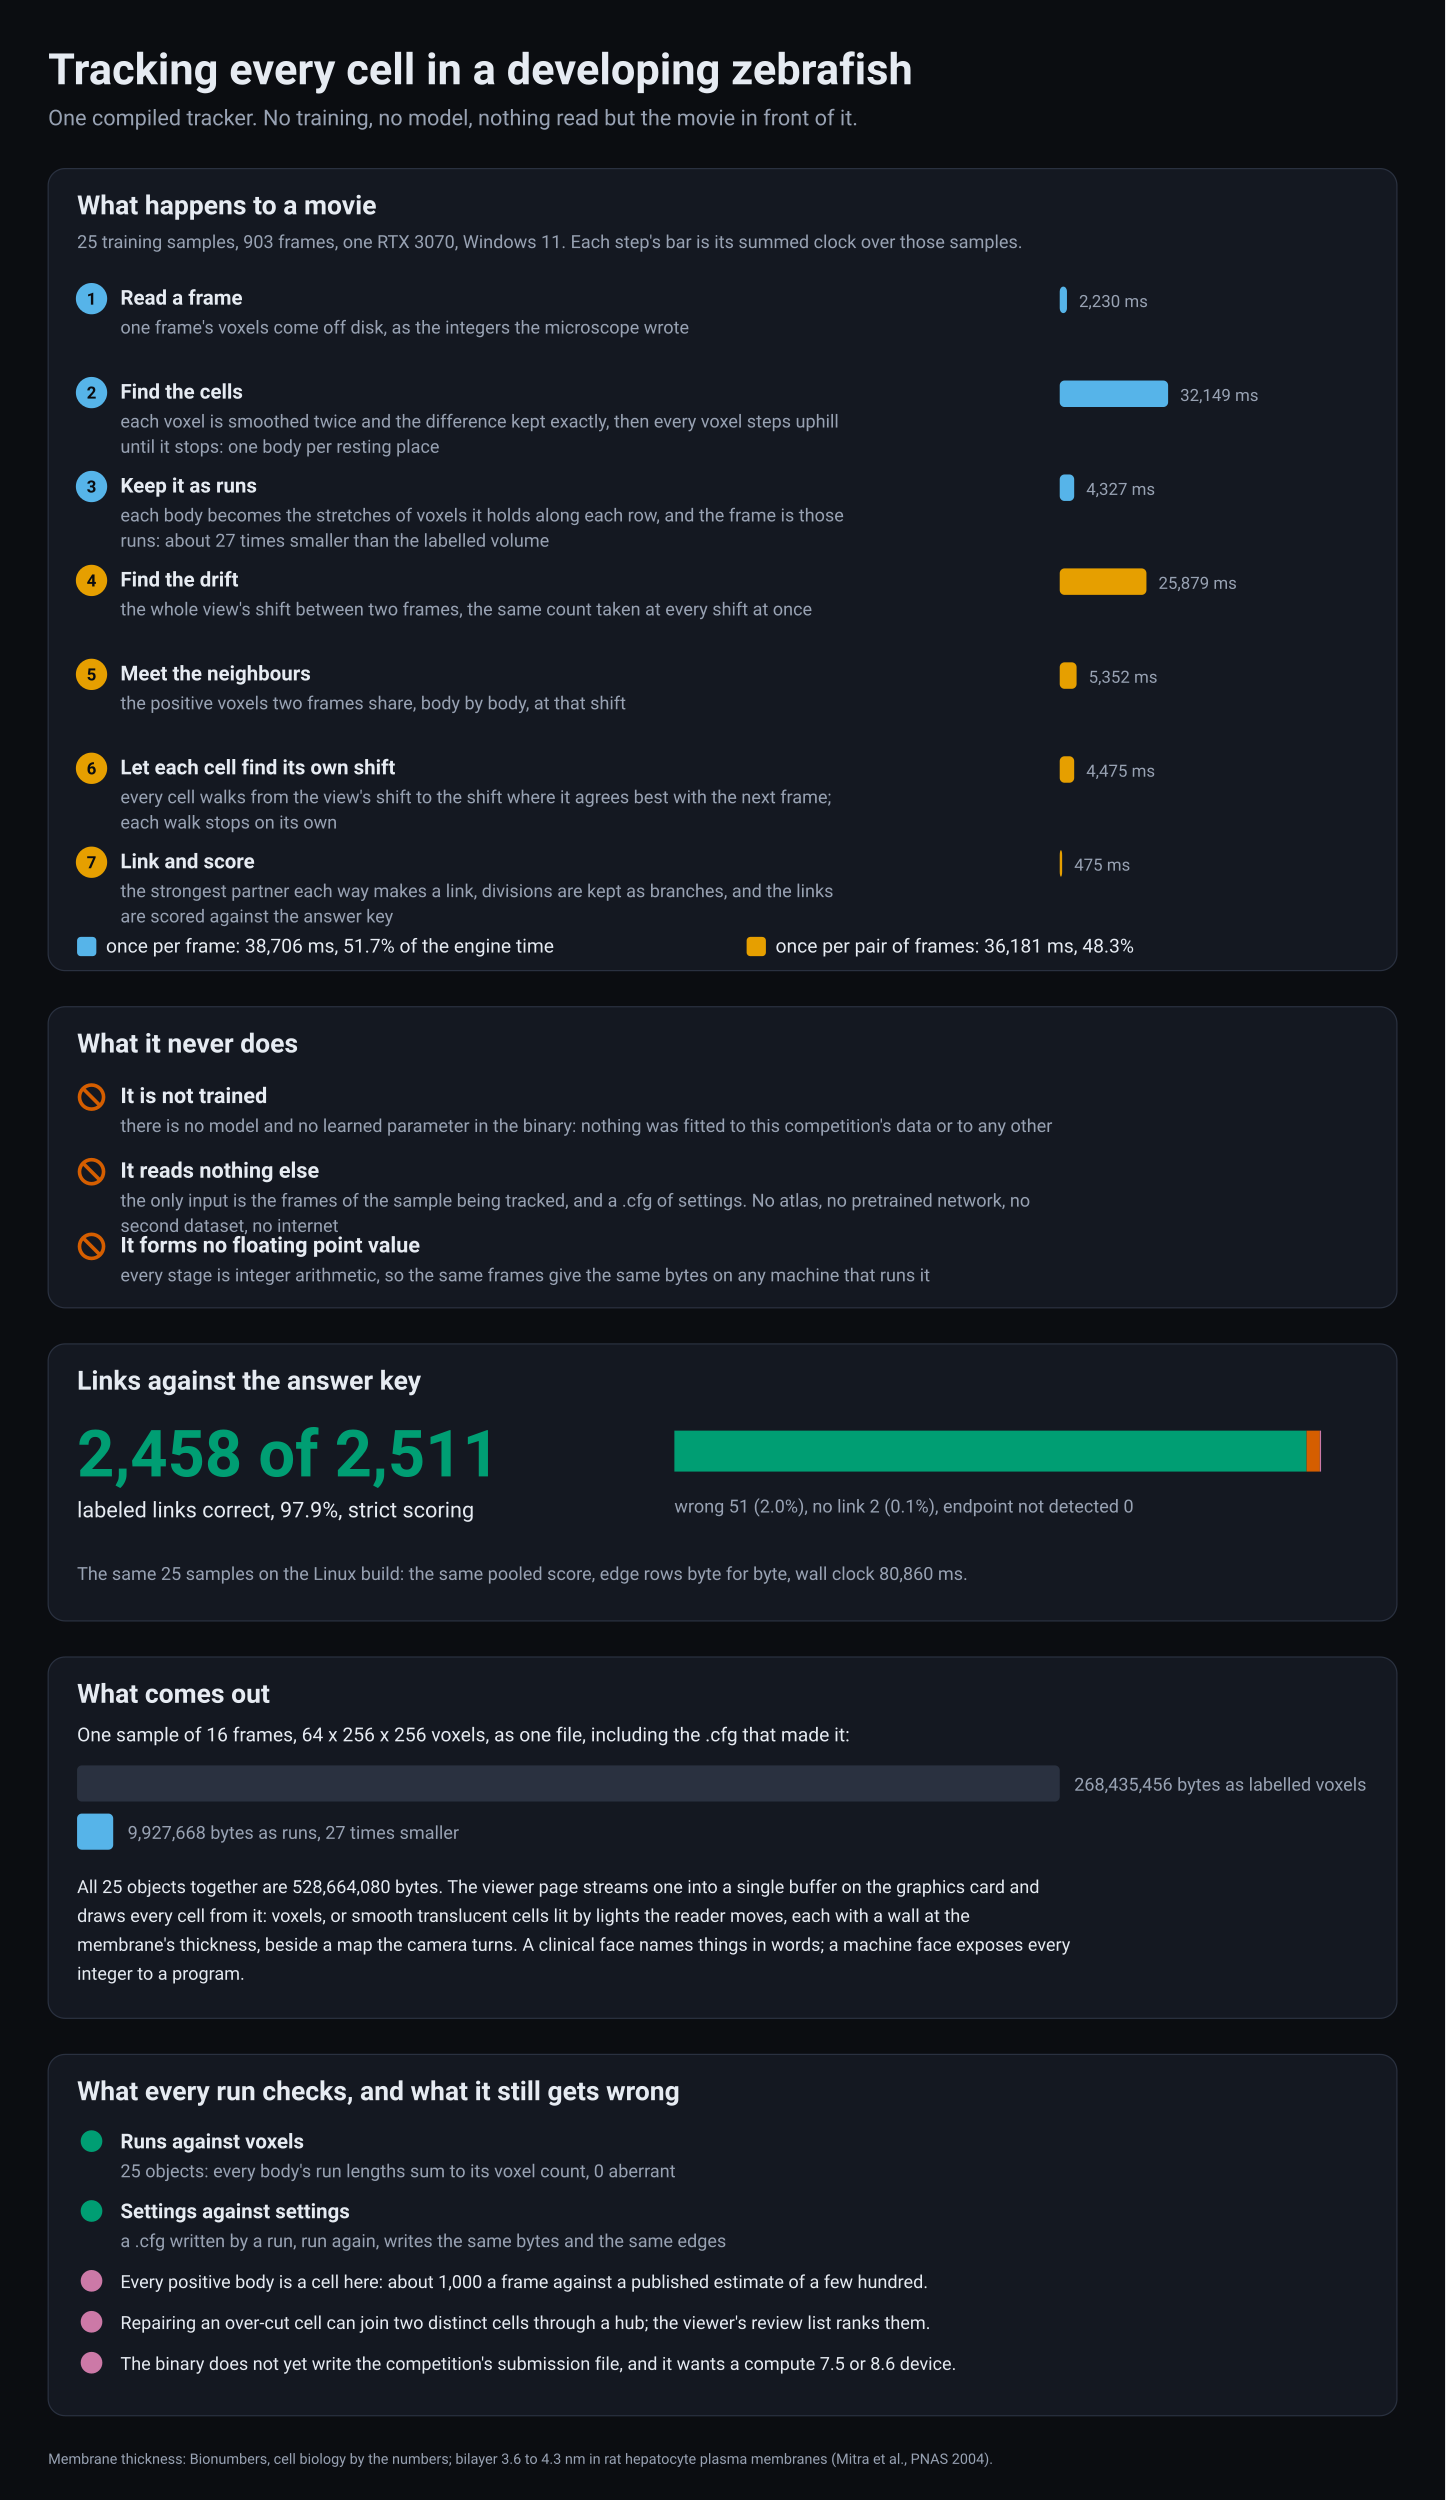
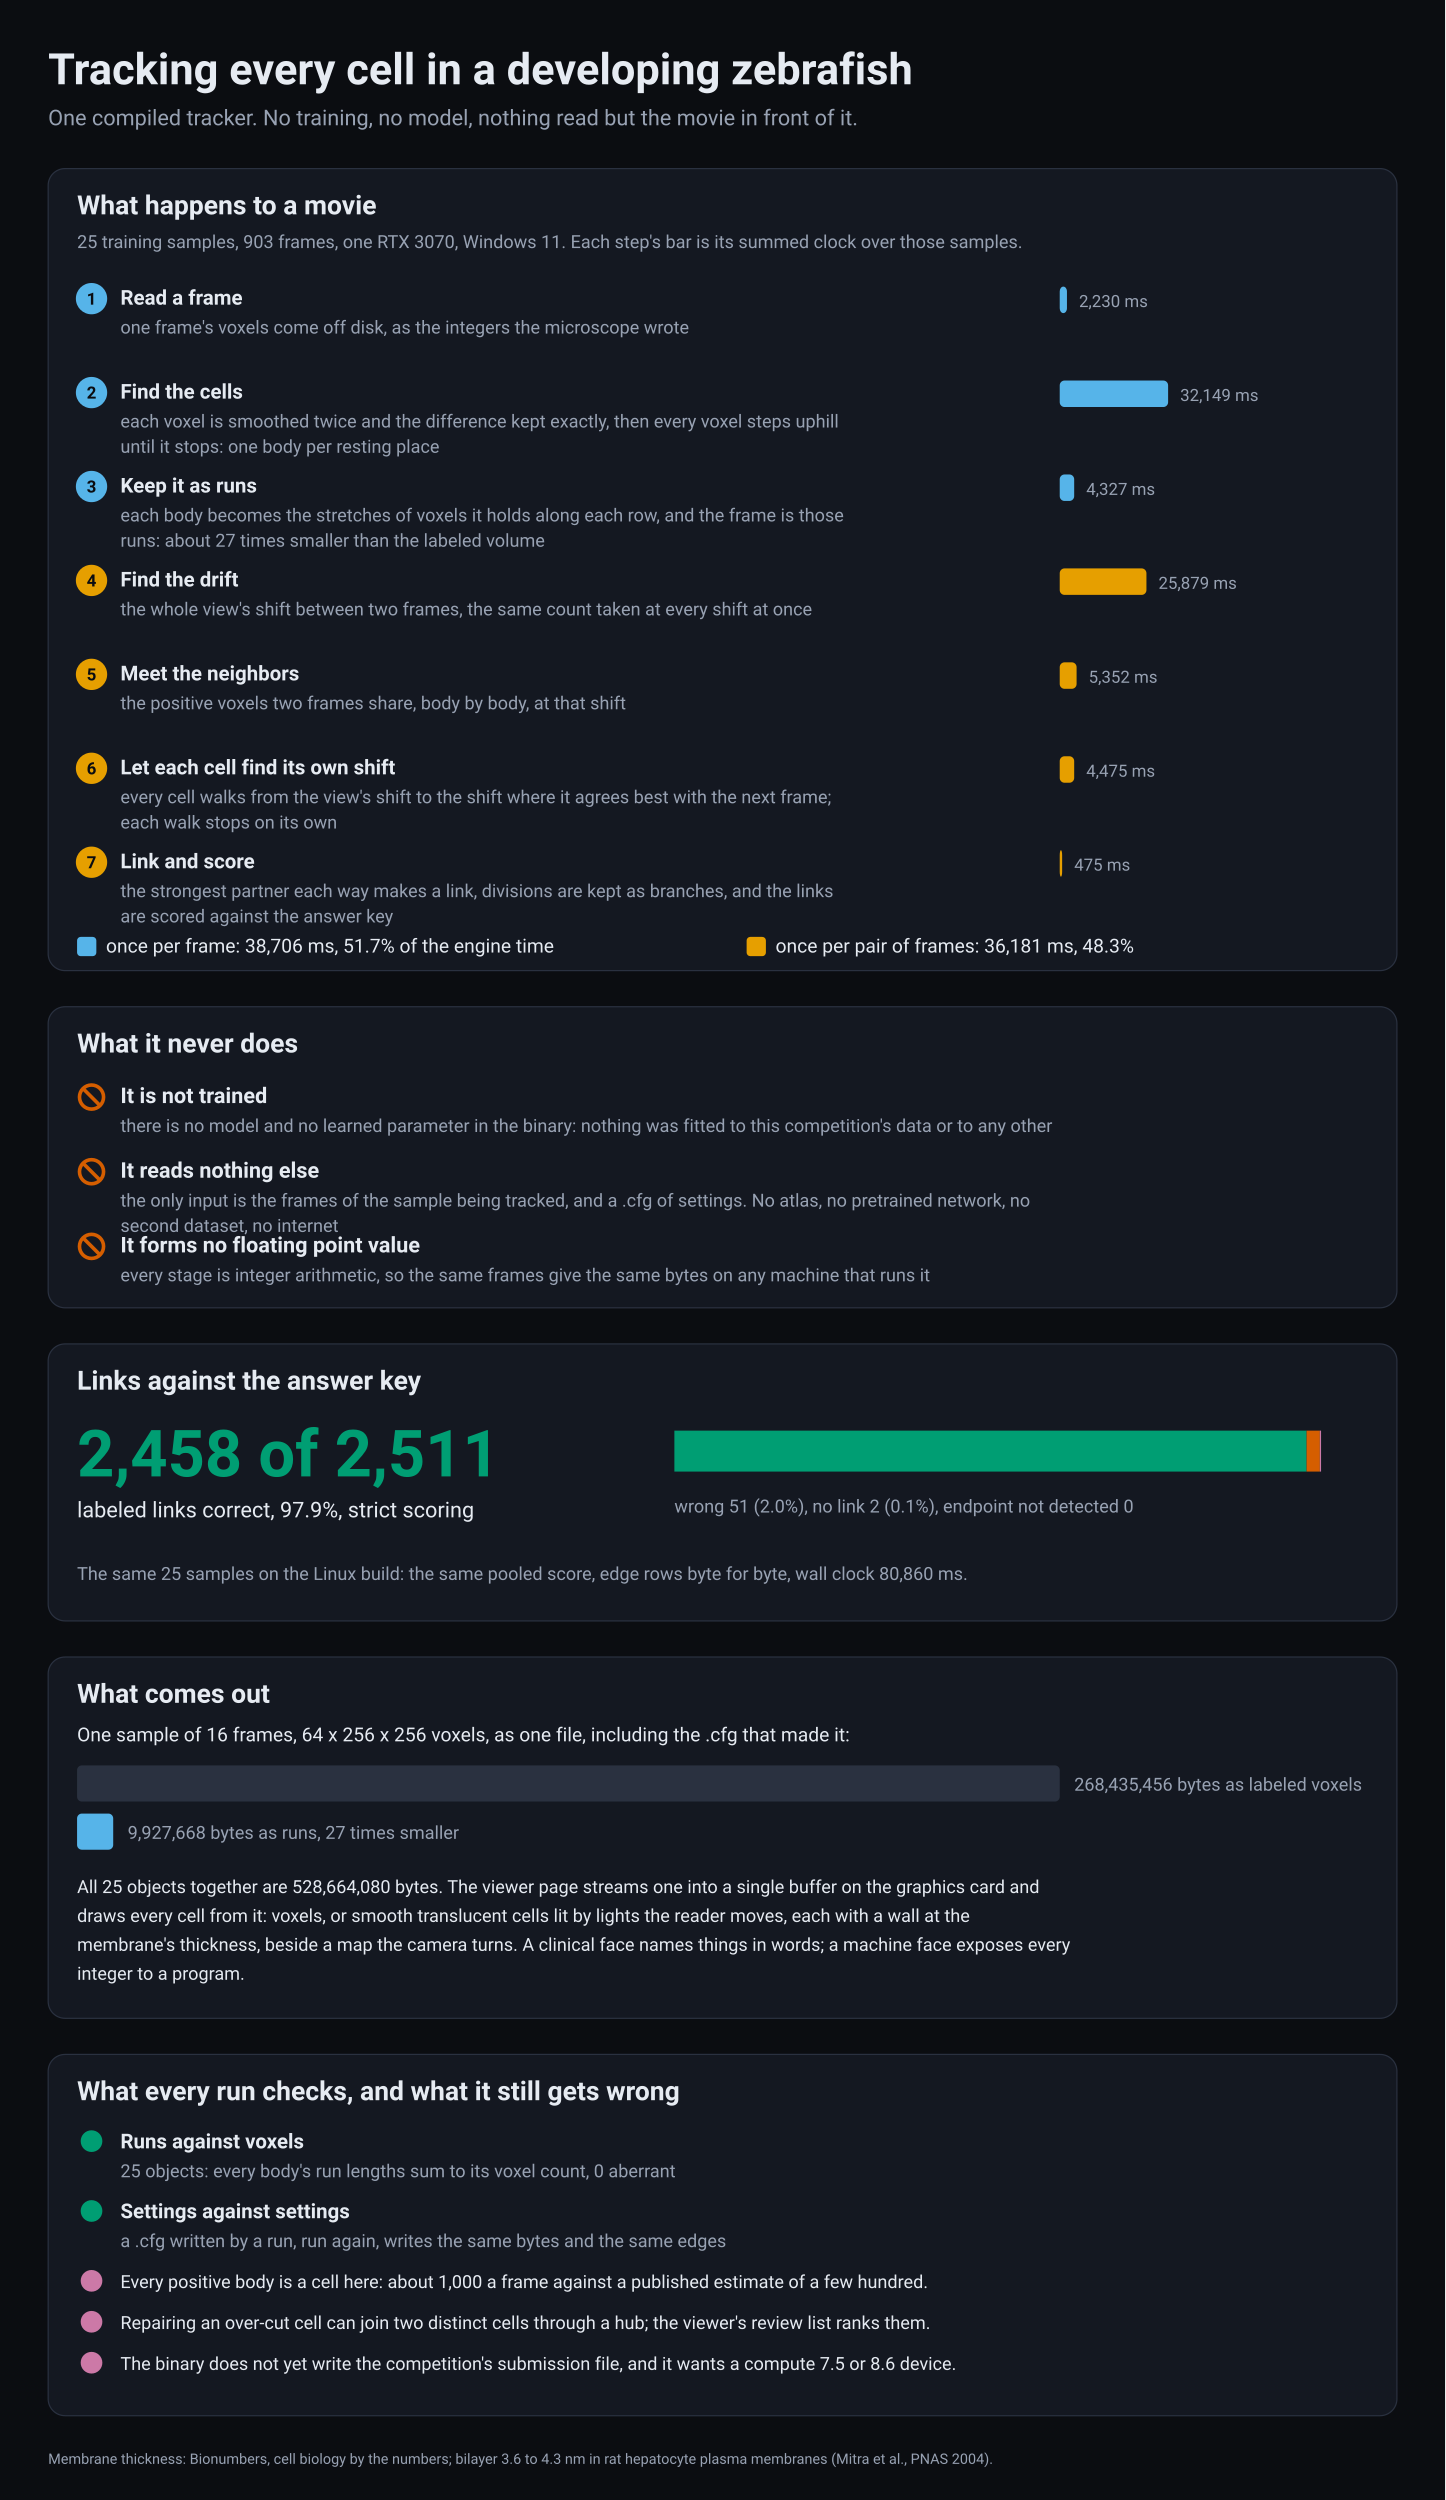
<svg xmlns="http://www.w3.org/2000/svg" width="1200" height="2076" viewBox="0 0 1200 2076" font-family="Segoe UI, Roboto, Helvetica, Arial, sans-serif">
  <rect width="1200" height="2076" fill="#0b0d11" />
  <text x="40" y="70" font-size="36" fill="#e6ebf2" font-weight="700" text-anchor="start">Tracking every cell in a developing zebrafish</text>
  <text x="40" y="104" font-size="18" fill="#98a2b3" font-weight="400" text-anchor="start">One compiled tracker. No training, no model, nothing read but the movie in front of it.</text>
  <rect x="40" y="140" width="1120" height="666" rx="14" fill="#141821" stroke="#2a3140" />
  <text x="64" y="178" font-size="22" fill="#e6ebf2" font-weight="600" text-anchor="start">What happens to a movie</text>
  <text x="64" y="206" font-size="15" fill="#98a2b3" font-weight="400" text-anchor="start">25 training samples, 903 frames, one RTX 3070, Windows 11. Each step's bar is its summed clock over those samples.</text>
  <circle cx="76" cy="248" r="13" fill="#56B4E9" />
  <text x="76" y="253" font-size="14" fill="#0b0d11" font-weight="700" text-anchor="middle">1</text>
  <text x="100" y="253" font-size="17" fill="#e6ebf2" font-weight="600" text-anchor="start">Read a frame</text>
  <text x="100" y="277" font-size="15" fill="#98a2b3" font-weight="400" text-anchor="start">one frame's voxels come off disk, as the integers the microscope wrote</text>
  <rect x="880" y="238" width="6" height="22" rx="4" fill="#56B4E9" />
  <text x="896" y="255" font-size="14" fill="#98a2b3" font-weight="400" text-anchor="start">2,230 ms</text>
  <circle cx="76" cy="326" r="13" fill="#56B4E9" />
  <text x="76" y="331" font-size="14" fill="#0b0d11" font-weight="700" text-anchor="middle">2</text>
  <text x="100" y="331" font-size="17" fill="#e6ebf2" font-weight="600" text-anchor="start">Find the cells</text>
  <text x="100" y="355" font-size="15" fill="#98a2b3" font-weight="400" text-anchor="start">each voxel is smoothed twice and the difference kept exactly, then every voxel steps uphill</text>
  <text x="100" y="376" font-size="15" fill="#98a2b3" font-weight="400" text-anchor="start">until it stops: one body per resting place</text>
  <rect x="880" y="316" width="90" height="22" rx="4" fill="#56B4E9" />
  <text x="980" y="333" font-size="14" fill="#98a2b3" font-weight="400" text-anchor="start">32,149 ms</text>
  <circle cx="76" cy="404" r="13" fill="#56B4E9" />
  <text x="76" y="409" font-size="14" fill="#0b0d11" font-weight="700" text-anchor="middle">3</text>
  <text x="100" y="409" font-size="17" fill="#e6ebf2" font-weight="600" text-anchor="start">Keep it as runs</text>
  <text x="100" y="433" font-size="15" fill="#98a2b3" font-weight="400" text-anchor="start">each body becomes the stretches of voxels it holds along each row, and the frame is those</text>
-   <text x="100" y="454" font-size="15" fill="#98a2b3" font-weight="400" text-anchor="start">runs: about 27 times smaller than the labelled volume</text>
+   <text x="100" y="454" font-size="15" fill="#98a2b3" font-weight="400" text-anchor="start">runs: about 27 times smaller than the labeled volume</text>
  <rect x="880" y="394" width="12" height="22" rx="4" fill="#56B4E9" />
  <text x="902" y="411" font-size="14" fill="#98a2b3" font-weight="400" text-anchor="start">4,327 ms</text>
  <circle cx="76" cy="482" r="13" fill="#E69F00" />
  <text x="76" y="487" font-size="14" fill="#0b0d11" font-weight="700" text-anchor="middle">4</text>
  <text x="100" y="487" font-size="17" fill="#e6ebf2" font-weight="600" text-anchor="start">Find the drift</text>
  <text x="100" y="511" font-size="15" fill="#98a2b3" font-weight="400" text-anchor="start">the whole view's shift between two frames, the same count taken at every shift at once</text>
  <rect x="880" y="472" width="72" height="22" rx="4" fill="#E69F00" />
  <text x="962" y="489" font-size="14" fill="#98a2b3" font-weight="400" text-anchor="start">25,879 ms</text>
  <circle cx="76" cy="560" r="13" fill="#E69F00" />
  <text x="76" y="565" font-size="14" fill="#0b0d11" font-weight="700" text-anchor="middle">5</text>
-   <text x="100" y="565" font-size="17" fill="#e6ebf2" font-weight="600" text-anchor="start">Meet the neighbours</text>
+   <text x="100" y="565" font-size="17" fill="#e6ebf2" font-weight="600" text-anchor="start">Meet the neighbors</text>
  <text x="100" y="589" font-size="15" fill="#98a2b3" font-weight="400" text-anchor="start">the positive voxels two frames share, body by body, at that shift</text>
  <rect x="880" y="550" width="14" height="22" rx="4" fill="#E69F00" />
  <text x="904" y="567" font-size="14" fill="#98a2b3" font-weight="400" text-anchor="start">5,352 ms</text>
  <circle cx="76" cy="638" r="13" fill="#E69F00" />
  <text x="76" y="643" font-size="14" fill="#0b0d11" font-weight="700" text-anchor="middle">6</text>
  <text x="100" y="643" font-size="17" fill="#e6ebf2" font-weight="600" text-anchor="start">Let each cell find its own shift</text>
  <text x="100" y="667" font-size="15" fill="#98a2b3" font-weight="400" text-anchor="start">every cell walks from the view's shift to the shift where it agrees best with the next frame;</text>
  <text x="100" y="688" font-size="15" fill="#98a2b3" font-weight="400" text-anchor="start">each walk stops on its own</text>
  <rect x="880" y="628" width="12" height="22" rx="4" fill="#E69F00" />
  <text x="902" y="645" font-size="14" fill="#98a2b3" font-weight="400" text-anchor="start">4,475 ms</text>
  <circle cx="76" cy="716" r="13" fill="#E69F00" />
  <text x="76" y="721" font-size="14" fill="#0b0d11" font-weight="700" text-anchor="middle">7</text>
  <text x="100" y="721" font-size="17" fill="#e6ebf2" font-weight="600" text-anchor="start">Link and score</text>
  <text x="100" y="745" font-size="15" fill="#98a2b3" font-weight="400" text-anchor="start">the strongest partner each way makes a link, divisions are kept as branches, and the links</text>
  <text x="100" y="766" font-size="15" fill="#98a2b3" font-weight="400" text-anchor="start">are scored against the answer key</text>
  <rect x="880" y="706" width="2" height="22" rx="4" fill="#E69F00" />
  <text x="892" y="723" font-size="14" fill="#98a2b3" font-weight="400" text-anchor="start">475 ms</text>
  <rect x="64" y="778" width="16" height="16" rx="3" fill="#56B4E9" />
  <text x="88" y="791" font-size="16" fill="#e6ebf2" font-weight="400" text-anchor="start">once per frame: 38,706 ms, 51.7% of the engine time</text>
  <rect x="620" y="778" width="16" height="16" rx="3" fill="#E69F00" />
  <text x="644" y="791" font-size="16" fill="#e6ebf2" font-weight="400" text-anchor="start">once per pair of frames: 36,181 ms, 48.3%</text>
  <rect x="40" y="836" width="1120" height="250" rx="14" fill="#141821" stroke="#2a3140" />
  <text x="64" y="874" font-size="22" fill="#e6ebf2" font-weight="600" text-anchor="start">What it never does</text>
  <circle cx="76" cy="911" r="10" fill="none" stroke="#D55E00" stroke-width="3" />
  <line x1="69" y1="904" x2="83" y2="918" stroke="#D55E00" stroke-width="3" />
  <text x="100" y="916" font-size="18" fill="#e6ebf2" font-weight="600" text-anchor="start">It is not trained</text>
  <text x="100" y="940" font-size="15" fill="#98a2b3" font-weight="400" text-anchor="start">there is no model and no learned parameter in the binary: nothing was fitted to this competition's data or to any other</text>
  <circle cx="76" cy="973" r="10" fill="none" stroke="#D55E00" stroke-width="3" />
  <line x1="69" y1="966" x2="83" y2="980" stroke="#D55E00" stroke-width="3" />
  <text x="100" y="978" font-size="18" fill="#e6ebf2" font-weight="600" text-anchor="start">It reads nothing else</text>
  <text x="100" y="1002" font-size="15" fill="#98a2b3" font-weight="400" text-anchor="start">the only input is the frames of the sample being tracked, and a .cfg of settings. No atlas, no pretrained network, no</text>
  <text x="100" y="1023" font-size="15" fill="#98a2b3" font-weight="400" text-anchor="start">second dataset, no internet</text>
  <circle cx="76" cy="1035" r="10" fill="none" stroke="#D55E00" stroke-width="3" />
  <line x1="69" y1="1028" x2="83" y2="1042" stroke="#D55E00" stroke-width="3" />
  <text x="100" y="1040" font-size="18" fill="#e6ebf2" font-weight="600" text-anchor="start">It forms no floating point value</text>
  <text x="100" y="1064" font-size="15" fill="#98a2b3" font-weight="400" text-anchor="start">every stage is integer arithmetic, so the same frames give the same bytes on any machine that runs it</text>
  <rect x="40" y="1116" width="1120" height="230" rx="14" fill="#141821" stroke="#2a3140" />
  <text x="64" y="1154" font-size="22" fill="#e6ebf2" font-weight="600" text-anchor="start">Links against the answer key</text>
  <text x="64" y="1226" font-size="54" fill="#009E73" font-weight="700" text-anchor="start">2,458 of 2,511</text>
  <text x="64" y="1260" font-size="18" fill="#e6ebf2" font-weight="400" text-anchor="start">labeled links correct, 97.9%, strict scoring</text>
  <rect x="560" y="1188" width="525" height="34" fill="#009E73" />
  <rect x="1085" y="1188" width="11" height="34" fill="#D55E00" />
  <rect x="1096" y="1188" width="1" height="34" fill="#CC79A7" />
  <text x="560" y="1256" font-size="15" fill="#98a2b3" font-weight="400" text-anchor="start">wrong 51 (2.0%), no link 2 (0.1%), endpoint not detected 0</text>
  <text x="64" y="1312" font-size="15" fill="#98a2b3" font-weight="400" text-anchor="start">The same 25 samples on the Linux build: the same pooled score, edge rows byte for byte, wall clock 80,860 ms.</text>
  <rect x="40" y="1376" width="1120" height="300" rx="14" fill="#141821" stroke="#2a3140" />
  <text x="64" y="1414" font-size="22" fill="#e6ebf2" font-weight="600" text-anchor="start">What comes out</text>
  <text x="64" y="1446" font-size="16" fill="#e6ebf2" font-weight="400" text-anchor="start">One sample of 16 frames, 64 x 256 x 256 voxels, as one file, including the .cfg that made it:</text>
  <rect x="64" y="1466" width="816" height="30" rx="4" fill="#2a3140" />
-   <text x="892" y="1487" font-size="15" fill="#98a2b3" font-weight="400" text-anchor="start">268,435,456 bytes as labelled voxels</text>
+   <text x="892" y="1487" font-size="15" fill="#98a2b3" font-weight="400" text-anchor="start">268,435,456 bytes as labeled voxels</text>
  <rect x="64" y="1506" width="30" height="30" rx="4" fill="#56B4E9" />
  <text x="106" y="1527" font-size="15" fill="#98a2b3" font-weight="400" text-anchor="start">9,927,668 bytes as runs, 27 times smaller</text>
  <text x="64" y="1572" font-size="15" fill="#e6ebf2" font-weight="400" text-anchor="start">All 25 objects together are 528,664,080 bytes. The viewer page streams one into a single buffer on the graphics card and</text>
  <text x="64" y="1596" font-size="15" fill="#e6ebf2" font-weight="400" text-anchor="start">draws every cell from it: voxels, or smooth translucent cells lit by lights the reader moves, each with a wall at the</text>
  <text x="64" y="1620" font-size="15" fill="#e6ebf2" font-weight="400" text-anchor="start">membrane's thickness, beside a map the camera turns. A clinical face names things in words; a machine face exposes every</text>
  <text x="64" y="1644" font-size="15" fill="#e6ebf2" font-weight="400" text-anchor="start">integer to a program.</text>
  <rect x="40" y="1706" width="1120" height="300" rx="14" fill="#141821" stroke="#2a3140" />
  <text x="64" y="1744" font-size="22" fill="#e6ebf2" font-weight="600" text-anchor="start">What every run checks, and what it still gets wrong</text>
  <circle cx="76" cy="1778" r="9" fill="#009E73" />
  <text x="100" y="1784" font-size="17" fill="#e6ebf2" font-weight="600" text-anchor="start">Runs against voxels</text>
  <text x="100" y="1808" font-size="15" fill="#98a2b3" font-weight="400" text-anchor="start">25 objects: every body's run lengths sum to its voxel count, 0 aberrant</text>
  <circle cx="76" cy="1836" r="9" fill="#009E73" />
  <text x="100" y="1842" font-size="17" fill="#e6ebf2" font-weight="600" text-anchor="start">Settings against settings</text>
  <text x="100" y="1866" font-size="15" fill="#98a2b3" font-weight="400" text-anchor="start">a .cfg written by a run, run again, writes the same bytes and the same edges</text>
  <circle cx="76" cy="1894" r="9" fill="#CC79A7" />
  <text x="100" y="1900" font-size="15" fill="#e6ebf2" font-weight="400" text-anchor="start">Every positive body is a cell here: about 1,000 a frame against a published estimate of a few hundred.</text>
  <circle cx="76" cy="1928" r="9" fill="#CC79A7" />
  <text x="100" y="1934" font-size="15" fill="#e6ebf2" font-weight="400" text-anchor="start">Repairing an over-cut cell can join two distinct cells through a hub; the viewer's review list ranks them.</text>
  <circle cx="76" cy="1962" r="9" fill="#CC79A7" />
  <text x="100" y="1968" font-size="15" fill="#e6ebf2" font-weight="400" text-anchor="start">The binary does not yet write the competition's submission file, and it wants a compute 7.5 or 8.6 device.</text>
  <text x="40" y="2046" font-size="12" fill="#98a2b3" font-weight="400" text-anchor="start">Membrane thickness: Bionumbers, cell biology by the numbers; bilayer 3.6 to 4.3 nm in rat hepatocyte plasma membranes (Mitra et al., PNAS 2004).</text>
</svg>
